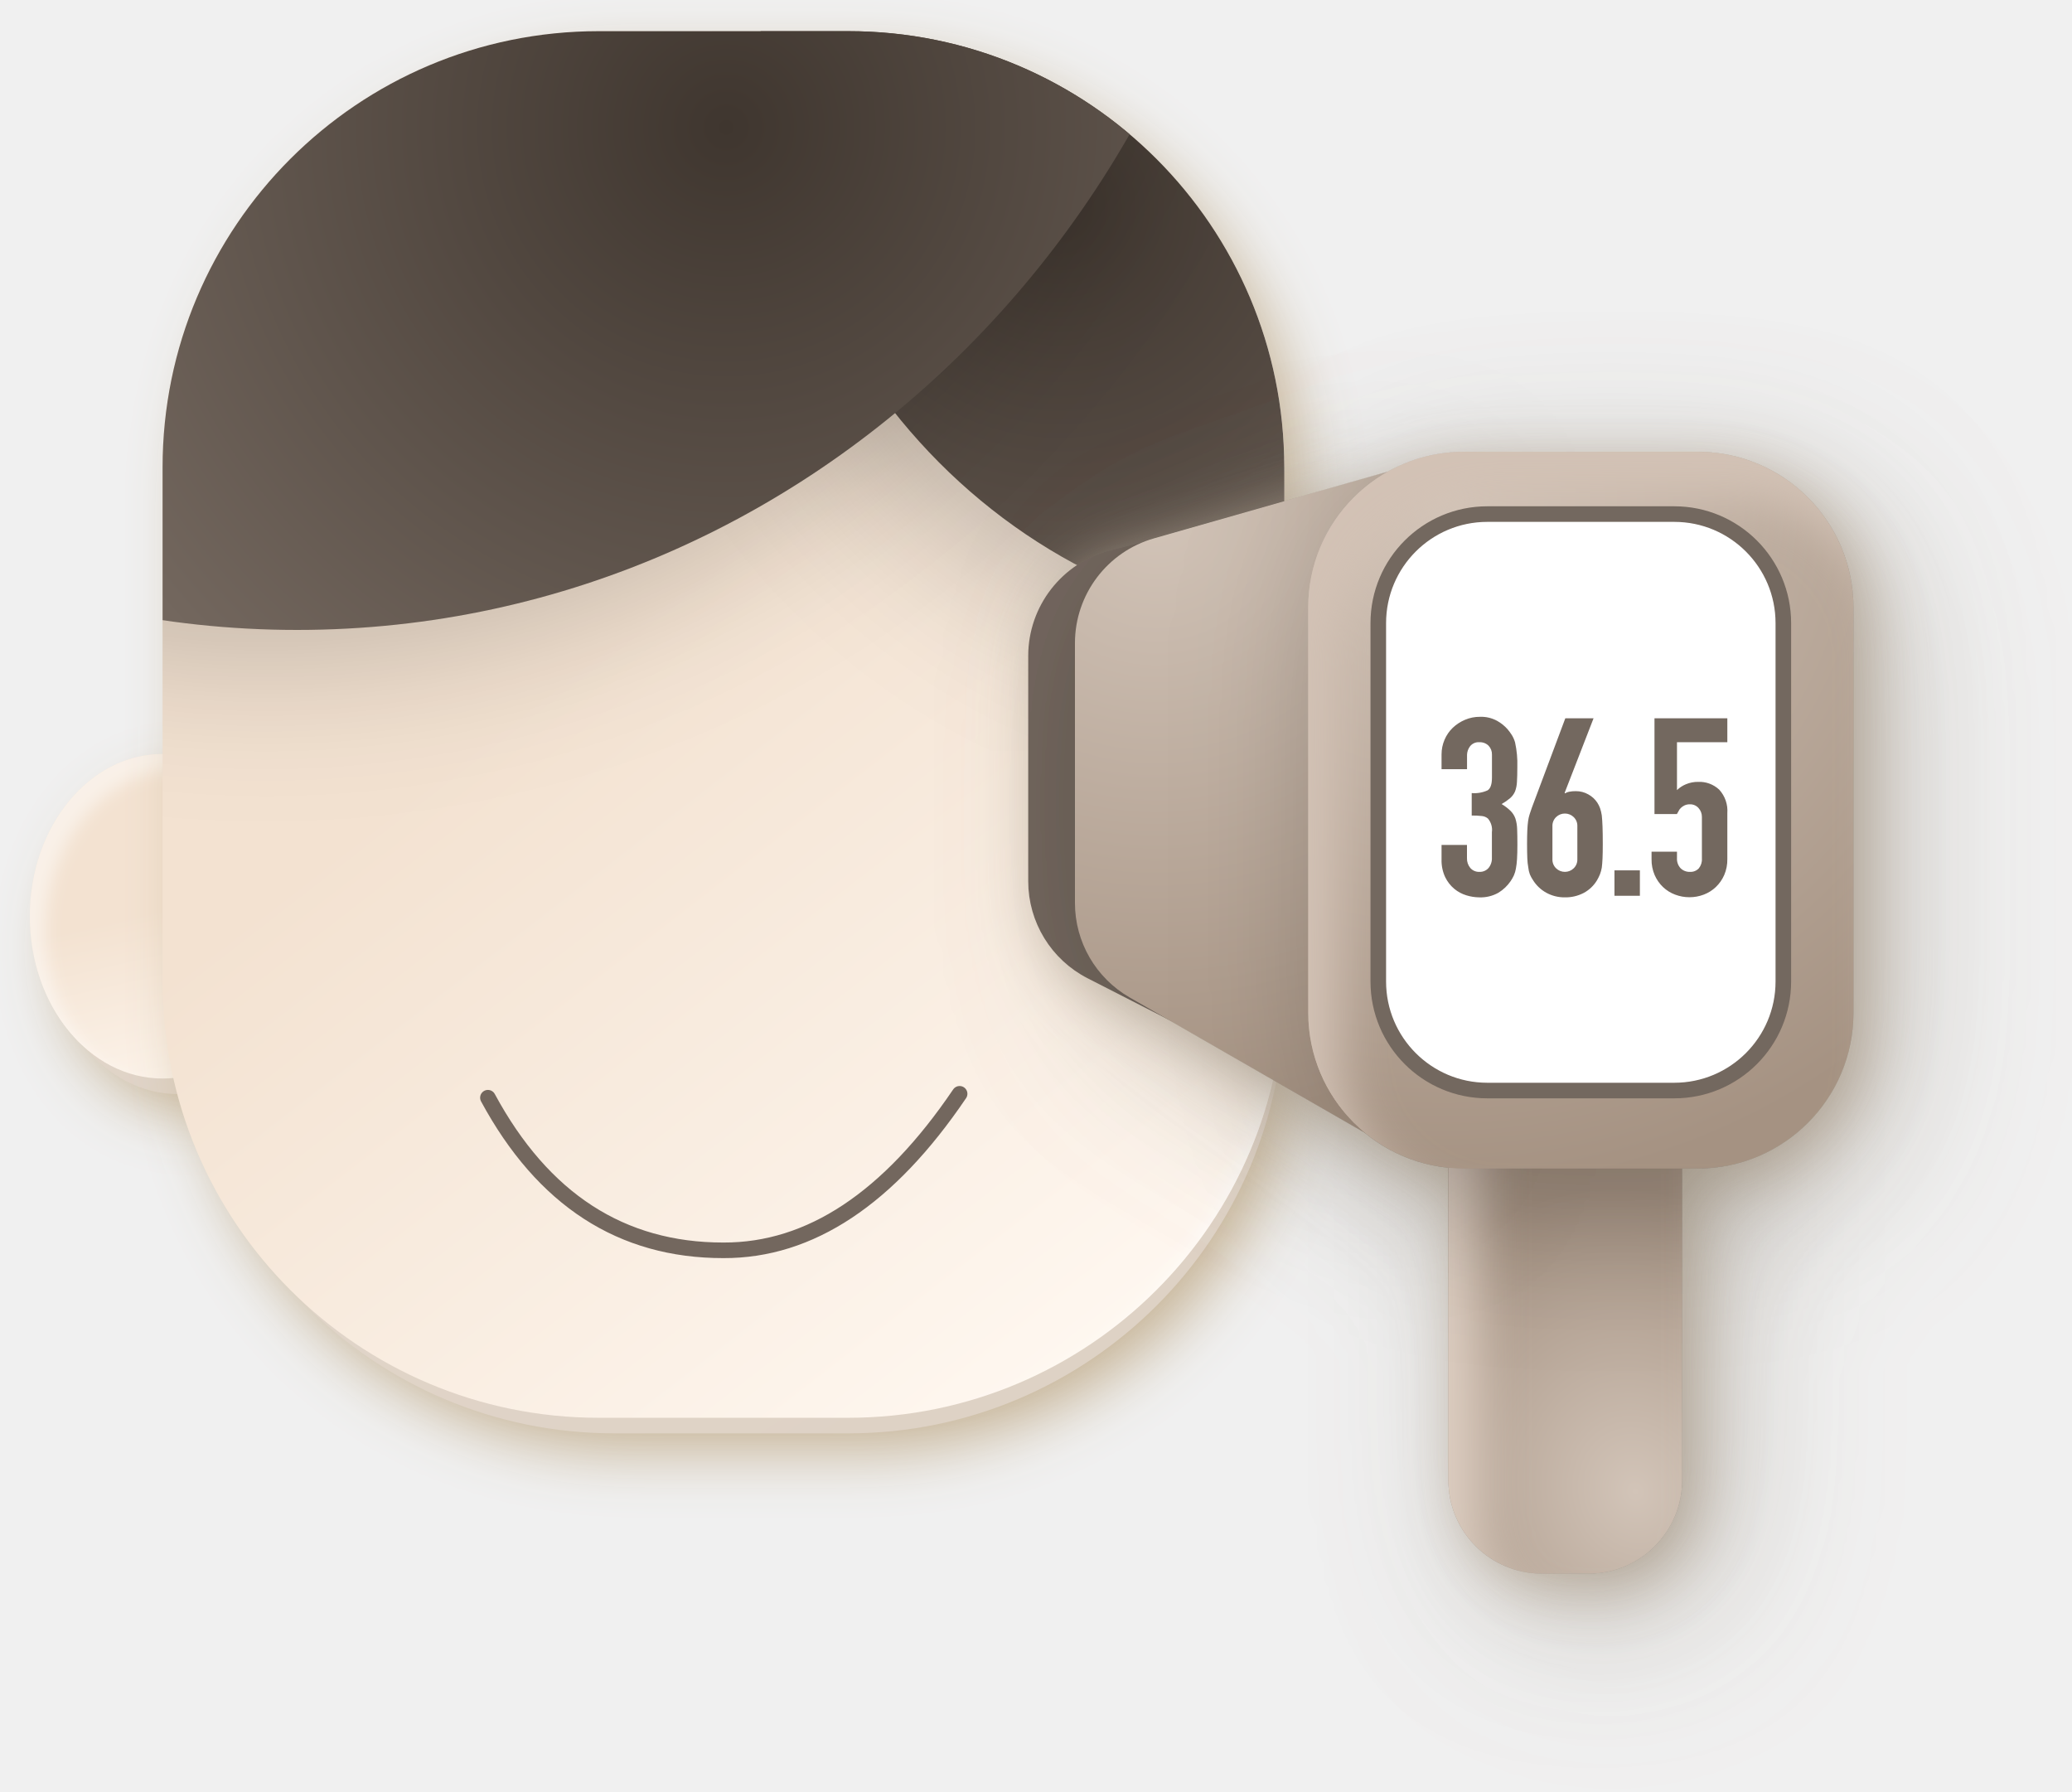
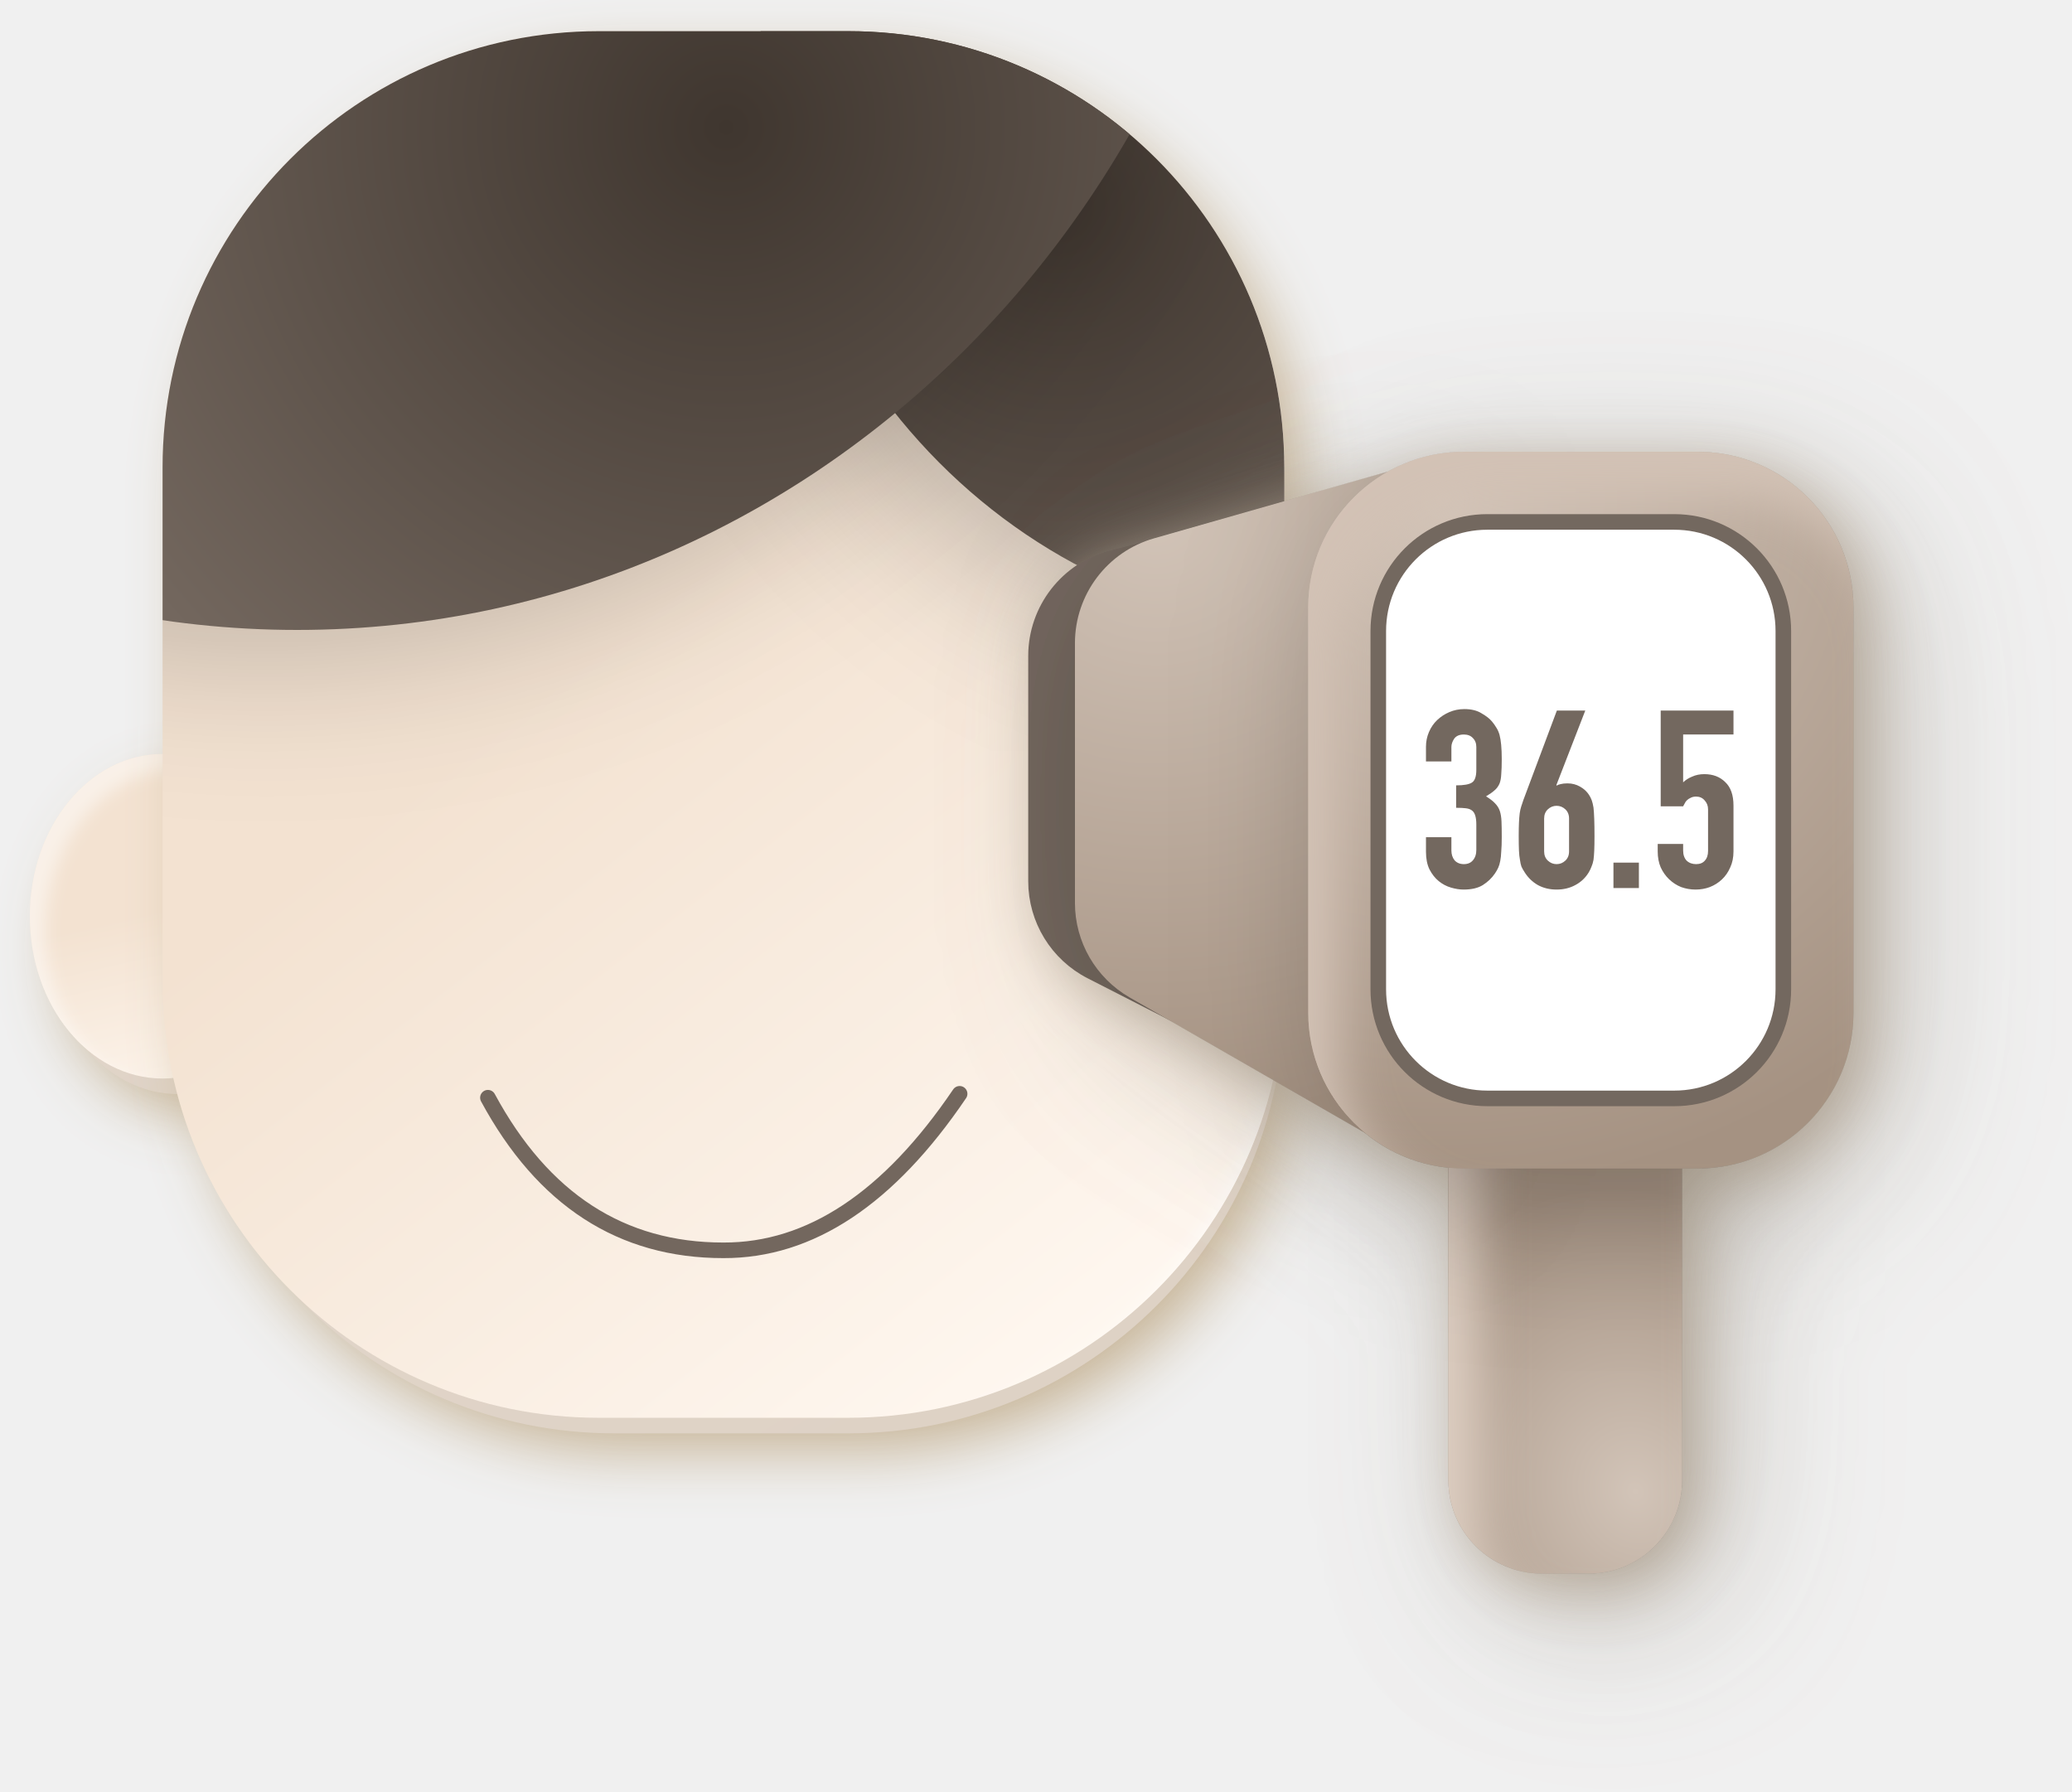
<svg xmlns="http://www.w3.org/2000/svg" xmlns:xlink="http://www.w3.org/1999/xlink" width="133px" height="115px" viewBox="0 0 133 115" version="1.1">
  <defs>
    <linearGradient x1="70.724%" y1="100%" x2="16.529%" y2="0%" id="linearGradient-1">
      <stop stop-color="#DED2C5" offset="0%" />
      <stop stop-color="#E6D9CF" offset="100%" />
    </linearGradient>
    <ellipse id="path-2" cx="10.436" cy="57.809" rx="8.521" ry="10.415" />
    <filter x="-32.3%" y="-26.4%" width="176.3%" height="162.4%" filterUnits="objectBoundingBox" id="filter-3">
      <feOffset dx="1" dy="1" in="SourceAlpha" result="shadowOffsetOuter1" />
      <feGaussianBlur stdDeviation="2" in="shadowOffsetOuter1" result="shadowBlurOuter1" />
      <feColorMatrix values="0 0 0 0 0.769   0 0 0 0 0.692   0 0 0 0 0.569  0 0 0 1 0" type="matrix" in="shadowBlurOuter1" />
    </filter>
    <linearGradient x1="37.452%" y1="50%" x2="50%" y2="116.382%" id="linearGradient-4">
      <stop stop-color="#F3E2D1" offset="0%" />
      <stop stop-color="#FFF8F1" offset="100%" />
    </linearGradient>
    <ellipse id="path-5" cx="9.436" cy="56.809" rx="8.521" ry="10.415" />
    <filter x="-5.9%" y="-4.8%" width="111.7%" height="109.6%" filterUnits="objectBoundingBox" id="filter-6">
      <feGaussianBlur stdDeviation="0.5" in="SourceAlpha" result="shadowBlurInner1" />
      <feOffset dx="1" dy="1" in="shadowBlurInner1" result="shadowOffsetInner1" />
      <feComposite in="shadowOffsetInner1" in2="SourceAlpha" operator="arithmetic" k2="-1" k3="1" result="shadowInnerInner1" />
      <feColorMatrix values="0 0 0 0 1   0 0 0 0 1   0 0 0 0 1  0 0 0 0.5 0" type="matrix" in="shadowInnerInner1" />
    </filter>
    <linearGradient x1="37.493%" y1="80.815%" x2="141.952%" y2="50%" id="linearGradient-7">
      <stop stop-color="#F1E8D2" offset="0%" />
      <stop stop-color="#FFFCF4" offset="100%" />
    </linearGradient>
    <linearGradient x1="69.707%" y1="100%" x2="18.17%" y2="0%" id="linearGradient-8">
      <stop stop-color="#DED2C5" offset="0%" />
      <stop stop-color="#E6D9CF" offset="100%" />
    </linearGradient>
    <rect id="path-9" x="0" y="0.443" width="71.011" height="89" rx="28" />
    <filter x="-7.7%" y="-6.2%" width="118.3%" height="114.6%" filterUnits="objectBoundingBox" id="filter-11">
      <feOffset dx="1" dy="1" in="SourceAlpha" result="shadowOffsetOuter1" />
      <feGaussianBlur stdDeviation="2" in="shadowOffsetOuter1" result="shadowBlurOuter1" />
      <feColorMatrix values="0 0 0 0 0.769   0 0 0 0 0.692   0 0 0 0 0.569  0 0 0 1 0" type="matrix" in="shadowBlurOuter1" />
    </filter>
    <linearGradient x1="57.011%" y1="41.414%" x2="20.122%" y2="100%" id="linearGradient-12">
      <stop stop-color="#F3E2D1" offset="0%" />
      <stop stop-color="#FFF8F1" offset="100%" />
    </linearGradient>
    <rect id="path-13" x="0.011" y="0" width="72" height="89" rx="28" />
    <filter x="-1.4%" y="-1.1%" width="102.8%" height="102.2%" filterUnits="objectBoundingBox" id="filter-15">
      <feGaussianBlur stdDeviation="0.5" in="SourceAlpha" result="shadowBlurInner1" />
      <feOffset dx="1" dy="1" in="shadowBlurInner1" result="shadowOffsetInner1" />
      <feComposite in="shadowOffsetInner1" in2="SourceAlpha" operator="arithmetic" k2="-1" k3="1" result="shadowInnerInner1" />
      <feColorMatrix values="0 0 0 0 1   0 0 0 0 1   0 0 0 0 1  0 0 0 0.5 0" type="matrix" in="shadowInnerInner1" />
    </filter>
    <radialGradient cx="73.991%" cy="65.217%" fx="73.991%" fy="65.217%" r="59.263%" gradientTransform="translate(0.739908,0.65217),scale(1,0.948821),rotate(113.8799),translate(-0.739908,-0.65217)" id="radialGradient-16">
      <stop stop-color="#3F362F" offset="0%" />
      <stop stop-color="#73675E" offset="100%" />
    </radialGradient>
    <ellipse id="path-17" cx="-3.318" cy="-0.506" rx="36.945" ry="38.938" />
    <filter x="-18.9%" y="-18.0%" width="143.3%" height="141.1%" filterUnits="objectBoundingBox" id="filter-18">
      <feOffset dx="2" dy="2" in="SourceAlpha" result="shadowOffsetOuter1" />
      <feGaussianBlur stdDeviation="5" in="shadowOffsetOuter1" result="shadowBlurOuter1" />
      <feColorMatrix values="0 0 0 0 0   0 0 0 0 0   0 0 0 0 0  0 0 0 0.2 0" type="matrix" in="shadowBlurOuter1" />
    </filter>
    <radialGradient cx="27.806%" cy="75.357%" fx="27.806%" fy="75.357%" r="38.58%" gradientTransform="translate(0.278063,0.753566),scale(1,0.948821),rotate(42.00722),translate(-0.278063,-0.753566)" id="radialGradient-19">
      <stop stop-color="#3F362F" offset="0%" />
      <stop stop-color="#73675E" offset="100%" />
    </radialGradient>
    <ellipse id="path-20" cx="63.374" cy="-27.307" rx="62.374" ry="65.739" />
    <filter x="-11.2%" y="-10.6%" width="125.7%" height="124.3%" filterUnits="objectBoundingBox" id="filter-21">
      <feOffset dx="2" dy="2" in="SourceAlpha" result="shadowOffsetOuter1" />
      <feGaussianBlur stdDeviation="5" in="shadowOffsetOuter1" result="shadowBlurOuter1" />
      <feColorMatrix values="0 0 0 0 0   0 0 0 0 0   0 0 0 0 0  0 0 0 0.2 0" type="matrix" in="shadowBlurOuter1" />
    </filter>
    <filter x="-29.2%" y="-25.7%" width="171.7%" height="156.9%" filterUnits="objectBoundingBox" id="filter-22">
      <feOffset dx="1" dy="1" in="SourceAlpha" result="shadowOffsetOuter1" />
      <feGaussianBlur stdDeviation="2" in="shadowOffsetOuter1" result="shadowBlurOuter1" />
      <feColorMatrix values="0 0 0 0 0.533   0 0 0 0 0.455   0 0 0 0 0.365  0 0 0 1 0" type="matrix" in="shadowBlurOuter1" result="shadowMatrixOuter1" />
      <feMerge>
        <feMergeNode in="shadowMatrixOuter1" />
        <feMergeNode in="SourceGraphic" />
      </feMerge>
    </filter>
    <radialGradient cx="79.919%" cy="86.107%" fx="79.919%" fy="86.107%" r="131.341%" gradientTransform="translate(0.799189,0.861073),scale(1,0.394737),rotate(-107.0466),scale(1,0.873896),translate(-0.799189,-0.861073)" id="radialGradient-23">
      <stop stop-color="#D2C4B8" offset="0%" />
      <stop stop-color="#D2C4B8" offset="0%" />
      <stop stop-color="#A59282" offset="100%" />
    </radialGradient>
    <rect id="path-24" x="26.971" y="34" width="15" height="38" rx="6" />
    <filter x="-93.3%" y="-36.8%" width="313.3%" height="184.2%" filterUnits="objectBoundingBox" id="filter-25">
      <feOffset dx="2" dy="2" in="SourceAlpha" result="shadowOffsetOuter1" />
      <feGaussianBlur stdDeviation="5" in="shadowOffsetOuter1" result="shadowBlurOuter1" />
      <feColorMatrix values="0 0 0 0 0   0 0 0 0 0   0 0 0 0 0  0 0 0 0.25 0" type="matrix" in="shadowBlurOuter1" />
    </filter>
    <filter x="-73.3%" y="-28.9%" width="273.3%" height="168.4%" filterUnits="objectBoundingBox" id="filter-26">
      <feGaussianBlur stdDeviation="1.5" in="SourceAlpha" result="shadowBlurInner1" />
      <feOffset dx="2" dy="3" in="shadowBlurInner1" result="shadowOffsetInner1" />
      <feComposite in="shadowOffsetInner1" in2="SourceAlpha" operator="arithmetic" k2="-1" k3="1" result="shadowInnerInner1" />
      <feColorMatrix values="0 0 0 0 0.866   0 0 0 0 0.807   0 0 0 0 0.758  0 0 0 1 0" type="matrix" in="shadowInnerInner1" />
    </filter>
    <radialGradient cx="24.864%" cy="6.408%" fx="24.864%" fy="6.408%" r="187.257%" gradientTransform="translate(0.248641,0.064078),scale(1,0.47647),rotate(69.69268),translate(-0.248641,-0.064078)" id="radialGradient-27">
      <stop stop-color="#D2C4B8" offset="0%" />
      <stop stop-color="#A59282" offset="100%" />
    </radialGradient>
    <path d="M24,1.01 L8.08,5.551 C5.073,6.409 3,9.156 3,12.282 L3,28.952 C3,31.456 4.338,33.77 6.509,35.019 L24,45.084 L24,45.084 L24,1.01 Z" id="path-28" />
    <filter x="-66.7%" y="-31.8%" width="252.4%" height="172.6%" filterUnits="objectBoundingBox" id="filter-29">
      <feOffset dx="2" dy="2" in="SourceAlpha" result="shadowOffsetOuter1" />
      <feGaussianBlur stdDeviation="5" in="shadowOffsetOuter1" result="shadowBlurOuter1" />
      <feColorMatrix values="0 0 0 0 0   0 0 0 0 0   0 0 0 0 0  0 0 0 0.25 0" type="matrix" in="shadowBlurOuter1" />
    </filter>
    <radialGradient cx="24.864%" cy="6.408%" fx="24.864%" fy="6.408%" r="127.742%" gradientTransform="translate(0.248641,0.064078),scale(1,0.76087),rotate(59.41951),translate(-0.248641,-0.064078)" id="radialGradient-30">
      <stop stop-color="#D2C4B8" offset="0%" />
      <stop stop-color="#A59282" offset="100%" />
    </radialGradient>
    <rect id="path-31" x="17.971" y="0" width="35" height="46" rx="10" />
    <filter x="-40.0%" y="-30.4%" width="191.4%" height="169.6%" filterUnits="objectBoundingBox" id="filter-32">
      <feOffset dx="2" dy="2" in="SourceAlpha" result="shadowOffsetOuter1" />
      <feGaussianBlur stdDeviation="5" in="shadowOffsetOuter1" result="shadowBlurOuter1" />
      <feColorMatrix values="0 0 0 0 0   0 0 0 0 0   0 0 0 0 0  0 0 0 0.25 0" type="matrix" in="shadowBlurOuter1" />
    </filter>
    <filter x="-31.4%" y="-23.9%" width="174.3%" height="156.5%" filterUnits="objectBoundingBox" id="filter-33">
      <feGaussianBlur stdDeviation="1.5" in="SourceAlpha" result="shadowBlurInner1" />
      <feOffset dx="2" dy="3" in="shadowBlurInner1" result="shadowOffsetInner1" />
      <feComposite in="shadowOffsetInner1" in2="SourceAlpha" operator="arithmetic" k2="-1" k3="1" result="shadowInnerInner1" />
      <feColorMatrix values="0 0 0 0 0.825   0 0 0 0 0.76   0 0 0 0 0.71  0 0 0 1 0" type="matrix" in="shadowInnerInner1" />
    </filter>
  </defs>
  <g id="Page-1" stroke="none" stroke-width="1" fill="none" fill-rule="evenodd">
    <g id="V3-01-Copy-3" transform="translate(-934, -626)">
      <g id="Group-13" transform="translate(935, 628)">
        <g id="Group-7">
          <g id="Oval">
            <use fill="black" fill-opacity="1" filter="url(#filter-3)" xlink:href="#path-2" />
            <use fill="url(#linearGradient-1)" fill-rule="evenodd" xlink:href="#path-2" />
          </g>
          <g id="Oval">
            <use fill="url(#linearGradient-4)" fill-rule="evenodd" xlink:href="#path-5" />
            <use fill="black" fill-opacity="1" filter="url(#filter-6)" xlink:href="#path-5" />
          </g>
          <ellipse id="Oval-Copy-3" fill="url(#linearGradient-7)" cx="80.446" cy="56.809" rx="8.521" ry="10.415" />
          <g id="Group-16" transform="translate(10.43581, 0.556818)">
            <mask id="mask-10" fill="white">
              <use xlink:href="#path-9" />
            </mask>
            <g id="Rectangle">
              <use fill="black" fill-opacity="1" filter="url(#filter-11)" xlink:href="#path-9" />
              <use fill="url(#linearGradient-8)" fill-rule="evenodd" xlink:href="#path-9" />
            </g>
            <ellipse id="Oval" fill="#695135" mask="url(#mask-10)" cx="74.329" cy="-1.062" rx="36.945" ry="38.938" />
          </g>
          <g id="Group-6" transform="translate(44.94645, 44.5) scale(-1, 1) translate(-44.94645, -44.5) translate(8.446446, 0)">
            <mask id="mask-14" fill="white">
              <use xlink:href="#path-13" />
            </mask>
            <g id="Rectangle">
              <use fill="url(#linearGradient-12)" fill-rule="evenodd" xlink:href="#path-13" />
              <use fill="black" fill-opacity="1" filter="url(#filter-15)" xlink:href="#path-13" />
            </g>
            <g id="Oval" mask="url(#mask-14)">
              <use fill="black" fill-opacity="1" filter="url(#filter-18)" xlink:href="#path-17" />
              <use fill="url(#radialGradient-16)" fill-rule="evenodd" xlink:href="#path-17" />
            </g>
            <g id="Oval-Copy-2" mask="url(#mask-14)">
              <use fill="black" fill-opacity="1" filter="url(#filter-21)" xlink:href="#path-20" />
              <use fill="url(#radialGradient-19)" fill-rule="evenodd" xlink:href="#path-20" />
            </g>
          </g>
          <path d="M30.319,68.456 C33.851,74.993 38.891,78.258 45.438,78.251 C50.997,78.27 56.05,74.921 60.597,68.205" id="Path-31" stroke="#73675E" stroke-linecap="round" stroke-linejoin="round" />
        </g>
        <g id="Group-5" filter="url(#filter-22)" transform="translate(65, 27)">
          <g id="Rectangle">
            <use fill="black" fill-opacity="1" filter="url(#filter-25)" xlink:href="#path-24" />
            <use fill="url(#radialGradient-23)" fill-rule="evenodd" xlink:href="#path-24" />
            <use fill="black" fill-opacity="1" filter="url(#filter-26)" xlink:href="#path-24" />
          </g>
          <path d="M21.5,2.726 L5.404,6.803 C3.962,7.169 2.736,8 1.87,9.112 C1.005,10.224 0.5,11.617 0.5,13.104 L0.5,27.559 C0.5,28.779 0.842,29.949 1.456,30.952 C2.07,31.955 2.955,32.791 4.043,33.347 L21.5,42.267 L21.5,2.726 Z" id="Path-30" stroke="#73675E" fill="#73675E" />
          <g id="Path-30">
            <use fill="black" fill-opacity="1" filter="url(#filter-29)" xlink:href="#path-28" />
            <use fill="url(#radialGradient-27)" fill-rule="evenodd" xlink:href="#path-28" />
          </g>
          <g id="Rectangle">
            <use fill="black" fill-opacity="1" filter="url(#filter-32)" xlink:href="#path-31" />
            <use fill="url(#radialGradient-30)" fill-rule="evenodd" xlink:href="#path-31" />
            <use fill="black" fill-opacity="1" filter="url(#filter-33)" xlink:href="#path-31" />
          </g>
-           <g id="Group_1" data-name="Group 1" transform="translate(0 -0.504)">
-             <path id="Rectangle-3" data-name="Rectangle" d="M7,0H19a7,7,0,0,1,7,7V30a7,7,0,0,1-7,7H7a7,7,0,0,1-7-7V7A7,7,0,0,1,7,0Z" transform="translate(22.471 4.5)" fill="#fff" stroke="#73675e" stroke-width="1" fill-rule="evenodd" />
-             <g id="_36.5-copy-2" data-name="36.5-copy-2" transform="translate(26.532 17.512)">
-               <path id="_36.5-copy-2-2" data-name="36.5-copy-2" d="M2.48-6.592A2.062,2.062,0,0,0,3.5-6.768q.28-.176.28-.816V-9.056a.8.8,0,0,0-.216-.576.773.773,0,0,0-.584-.224.689.689,0,0,0-.616.272.945.945,0,0,0-.184.528v.928H.544v-.944a2.371,2.371,0,0,1,.192-.944,2.3,2.3,0,0,1,.528-.768,2.624,2.624,0,0,1,.784-.512,2.411,2.411,0,0,1,.96-.192,2.132,2.132,0,0,1,1.112.264,2.561,2.561,0,0,1,.664.536,3.5,3.5,0,0,1,.28.384,1.869,1.869,0,0,1,.2.464,6.38,6.38,0,0,1,.144,1.568q0,.592-.024.96a2.008,2.008,0,0,1-.12.608,1.216,1.216,0,0,1-.312.432,3.7,3.7,0,0,1-.552.384,3.1,3.1,0,0,1,.584.448,1.317,1.317,0,0,1,.3.48,2.479,2.479,0,0,1,.112.68q.016.392.016,1,0,.56-.024.928a4.775,4.775,0,0,1-.072.608,1.9,1.9,0,0,1-.128.432,2.633,2.633,0,0,1-.208.368A2.585,2.585,0,0,1,4.2-.2,2.307,2.307,0,0,1,2.96.1a2.876,2.876,0,0,1-.816-.128,2.225,2.225,0,0,1-.784-.42A2.259,2.259,0,0,1,.776-1.2,2.522,2.522,0,0,1,.544-2.336v-.928H2.176v.848a.927.927,0,0,0,.216.632.735.735,0,0,0,.584.248.735.735,0,0,0,.584-.248.975.975,0,0,0,.216-.664V-4.08a1.123,1.123,0,0,0-.256-.88.712.712,0,0,0-.392-.16,5.267,5.267,0,0,0-.648-.032Zm7.821-4.8L8.445-6.608l.032.032a.64.64,0,0,1,.248-.1,1.963,1.963,0,0,1,.44-.04,1.6,1.6,0,0,1,.8.208,1.624,1.624,0,0,1,.576.528,1.808,1.808,0,0,1,.176.352,2.7,2.7,0,0,1,.112.464q.032.288.048.728t.016,1.112q0,.56-.016.92t-.048.6a2.249,2.249,0,0,1-.12.432A2.956,2.956,0,0,1,10.525-1a2.207,2.207,0,0,1-.856.816A2.511,2.511,0,0,1,8.461.1a2.411,2.411,0,0,1-1.2-.3,2.325,2.325,0,0,1-.848-.808,2.111,2.111,0,0,1-.2-.368,1.711,1.711,0,0,1-.1-.432,4.055,4.055,0,0,1-.064-.6q-.016-.36-.016-.92,0-.528.016-.872T6.1-4.8a2.55,2.55,0,0,1,.1-.44q.064-.2.144-.424l2.144-5.728ZM9.261-4.464a.772.772,0,0,0-.24-.592.8.8,0,0,0-.56-.224.8.8,0,0,0-.56.224.772.772,0,0,0-.24.592v2.112a.772.772,0,0,0,.24.592.8.8,0,0,0,.56.224.8.8,0,0,0,.56-.224.772.772,0,0,0,.24-.592ZM11.643,0V-1.632h1.632V0Zm7.245-11.392v1.536H15.656v3.072a1.828,1.828,0,0,1,.576-.376,1.958,1.958,0,0,1,.784-.152,1.861,1.861,0,0,1,1.352.5,2.015,2.015,0,0,1,.52,1.512v2.944a2.488,2.488,0,0,1-.2,1.024,2.4,2.4,0,0,1-.536.768,2.306,2.306,0,0,1-.776.488,2.557,2.557,0,0,1-.92.168,2.557,2.557,0,0,1-.92-.168A2.306,2.306,0,0,1,14.76-.56a2.4,2.4,0,0,1-.536-.768,2.488,2.488,0,0,1-.2-1.024v-.48h1.632v.416a.876.876,0,0,0,.232.648.812.812,0,0,0,.6.232.722.722,0,0,0,.568-.224.9.9,0,0,0,.2-.624V-5.056a.831.831,0,0,0-.216-.576.709.709,0,0,0-.552-.24.781.781,0,0,0-.352.072.914.914,0,0,0-.24.168.664.664,0,0,0-.144.208q-.08.144-.1.176h-1.44v-6.144Z" transform="translate(-0.544 11.488)" fill="#73675e" fill-rule="evenodd" />
-             </g>
-           </g>
+           <rect id="Rectangle" stroke="#73675E" fill="#FFFFFF" x="22.471" y="4.5" width="26" height="37" rx="7" />
+           <path d="M27.468 21.408C27.959 21.408 28.295 21.349 28.476 21.232C28.668 21.115 28.764 20.843 28.764 20.416V18.944C28.764 18.709 28.69 18.517 28.54 18.368C28.402 18.219 28.21 18.144 27.964 18.144C27.676 18.144 27.468 18.235 27.34 18.416C27.223 18.597 27.164 18.773 27.164 18.944V19.872H25.532V18.928C25.532 18.597 25.596 18.283 25.724 17.984C25.852 17.685 26.028 17.429 26.252 17.216C26.476 17.003 26.738 16.832 27.036 16.704C27.335 16.576 27.655 16.512 27.996 16.512C28.444 16.512 28.812 16.603 29.1 16.784C29.399 16.955 29.623 17.131 29.772 17.312C29.879 17.44 29.97 17.568 30.044 17.696C30.13 17.824 30.199 17.979 30.252 18.16C30.348 18.512 30.396 19.035 30.396 19.728C30.396 20.123 30.386 20.443 30.364 20.688C30.354 20.933 30.316 21.136 30.252 21.296C30.178 21.467 30.071 21.611 29.932 21.728C29.804 21.845 29.623 21.973 29.388 22.112C29.644 22.272 29.836 22.421 29.964 22.56C30.103 22.699 30.204 22.859 30.268 23.04C30.332 23.232 30.37 23.461 30.38 23.728C30.391 23.984 30.396 24.315 30.396 24.72C30.396 25.093 30.386 25.403 30.364 25.648C30.354 25.893 30.332 26.096 30.3 26.256C30.268 26.427 30.226 26.571 30.172 26.688C30.119 26.805 30.05 26.928 29.964 27.056C29.762 27.355 29.5 27.605 29.18 27.808C28.871 28 28.46 28.096 27.948 28.096C27.692 28.096 27.42 28.053 27.132 27.968C26.844 27.883 26.583 27.744 26.348 27.552C26.114 27.36 25.916 27.109 25.756 26.8C25.607 26.491 25.532 26.112 25.532 25.664V24.736H27.164V25.584C27.164 25.84 27.234 26.053 27.372 26.224C27.522 26.384 27.719 26.464 27.964 26.464C28.21 26.464 28.402 26.384 28.54 26.224C28.69 26.053 28.764 25.829 28.764 25.552V23.92C28.764 23.472 28.679 23.179 28.508 23.04C28.412 22.955 28.279 22.901 28.108 22.88C27.948 22.859 27.735 22.848 27.468 22.848V21.408ZM35.757 16.608L33.901 21.392L33.933 21.424C33.987 21.381 34.067 21.349 34.173 21.328C34.291 21.296 34.44 21.28 34.621 21.28C34.909 21.28 35.176 21.349 35.421 21.488C35.667 21.627 35.859 21.803 35.997 22.016C36.072 22.133 36.131 22.251 36.173 22.368C36.216 22.485 36.253 22.64 36.285 22.832C36.307 23.024 36.323 23.269 36.333 23.568C36.344 23.856 36.349 24.224 36.349 24.672C36.349 25.045 36.344 25.355 36.333 25.6C36.323 25.835 36.307 26.032 36.285 26.192C36.253 26.363 36.211 26.507 36.157 26.624C36.115 26.741 36.056 26.864 35.981 26.992C35.768 27.344 35.48 27.616 35.117 27.808C34.765 28 34.365 28.096 33.917 28.096C33.469 28.096 33.069 28 32.717 27.808C32.365 27.605 32.083 27.333 31.869 26.992C31.784 26.864 31.715 26.741 31.661 26.624C31.619 26.507 31.587 26.363 31.565 26.192C31.533 26.032 31.512 25.835 31.501 25.6C31.491 25.355 31.485 25.045 31.485 24.672C31.485 24.32 31.491 24.032 31.501 23.808C31.512 23.573 31.528 23.371 31.549 23.2C31.571 23.04 31.603 22.896 31.645 22.768C31.688 22.629 31.736 22.485 31.789 22.336L33.933 16.608H35.757ZM34.717 23.536C34.717 23.291 34.637 23.093 34.477 22.944C34.317 22.795 34.131 22.72 33.917 22.72C33.704 22.72 33.517 22.795 33.357 22.944C33.197 23.093 33.117 23.291 33.117 23.536V25.648C33.117 25.893 33.197 26.091 33.357 26.24C33.517 26.389 33.704 26.464 33.917 26.464C34.131 26.464 34.317 26.389 34.477 26.24C34.637 26.091 34.717 25.893 34.717 25.648V23.536ZM37.566 28V26.368H39.199V28H37.566ZM45.271 16.608V18.144H42.039V21.216C42.189 21.067 42.381 20.944 42.615 20.848C42.85 20.741 43.111 20.688 43.399 20.688C43.954 20.688 44.402 20.859 44.743 21.2C45.095 21.531 45.271 22.032 45.271 22.704V25.648C45.271 26.032 45.202 26.373 45.063 26.672C44.935 26.971 44.759 27.227 44.535 27.44C44.311 27.653 44.05 27.819 43.751 27.936C43.463 28.043 43.159 28.096 42.839 28.096C42.519 28.096 42.21 28.043 41.911 27.936C41.623 27.819 41.367 27.653 41.143 27.44C40.919 27.227 40.738 26.971 40.599 26.672C40.471 26.373 40.407 26.032 40.407 25.648V25.168H42.039V25.584C42.039 25.861 42.114 26.08 42.263 26.24C42.423 26.389 42.626 26.464 42.871 26.464C43.117 26.464 43.303 26.389 43.431 26.24C43.57 26.091 43.639 25.883 43.639 25.616V22.944C43.639 22.72 43.565 22.528 43.415 22.368C43.277 22.208 43.095 22.128 42.871 22.128C42.733 22.128 42.615 22.155 42.519 22.208C42.423 22.251 42.343 22.304 42.279 22.368C42.215 22.432 42.167 22.501 42.135 22.576C42.082 22.672 42.05 22.731 42.039 22.752H40.599V16.608H45.271Z" fill="#73675E" />
        </g>
      </g>
    </g>
  </g>
</svg>
